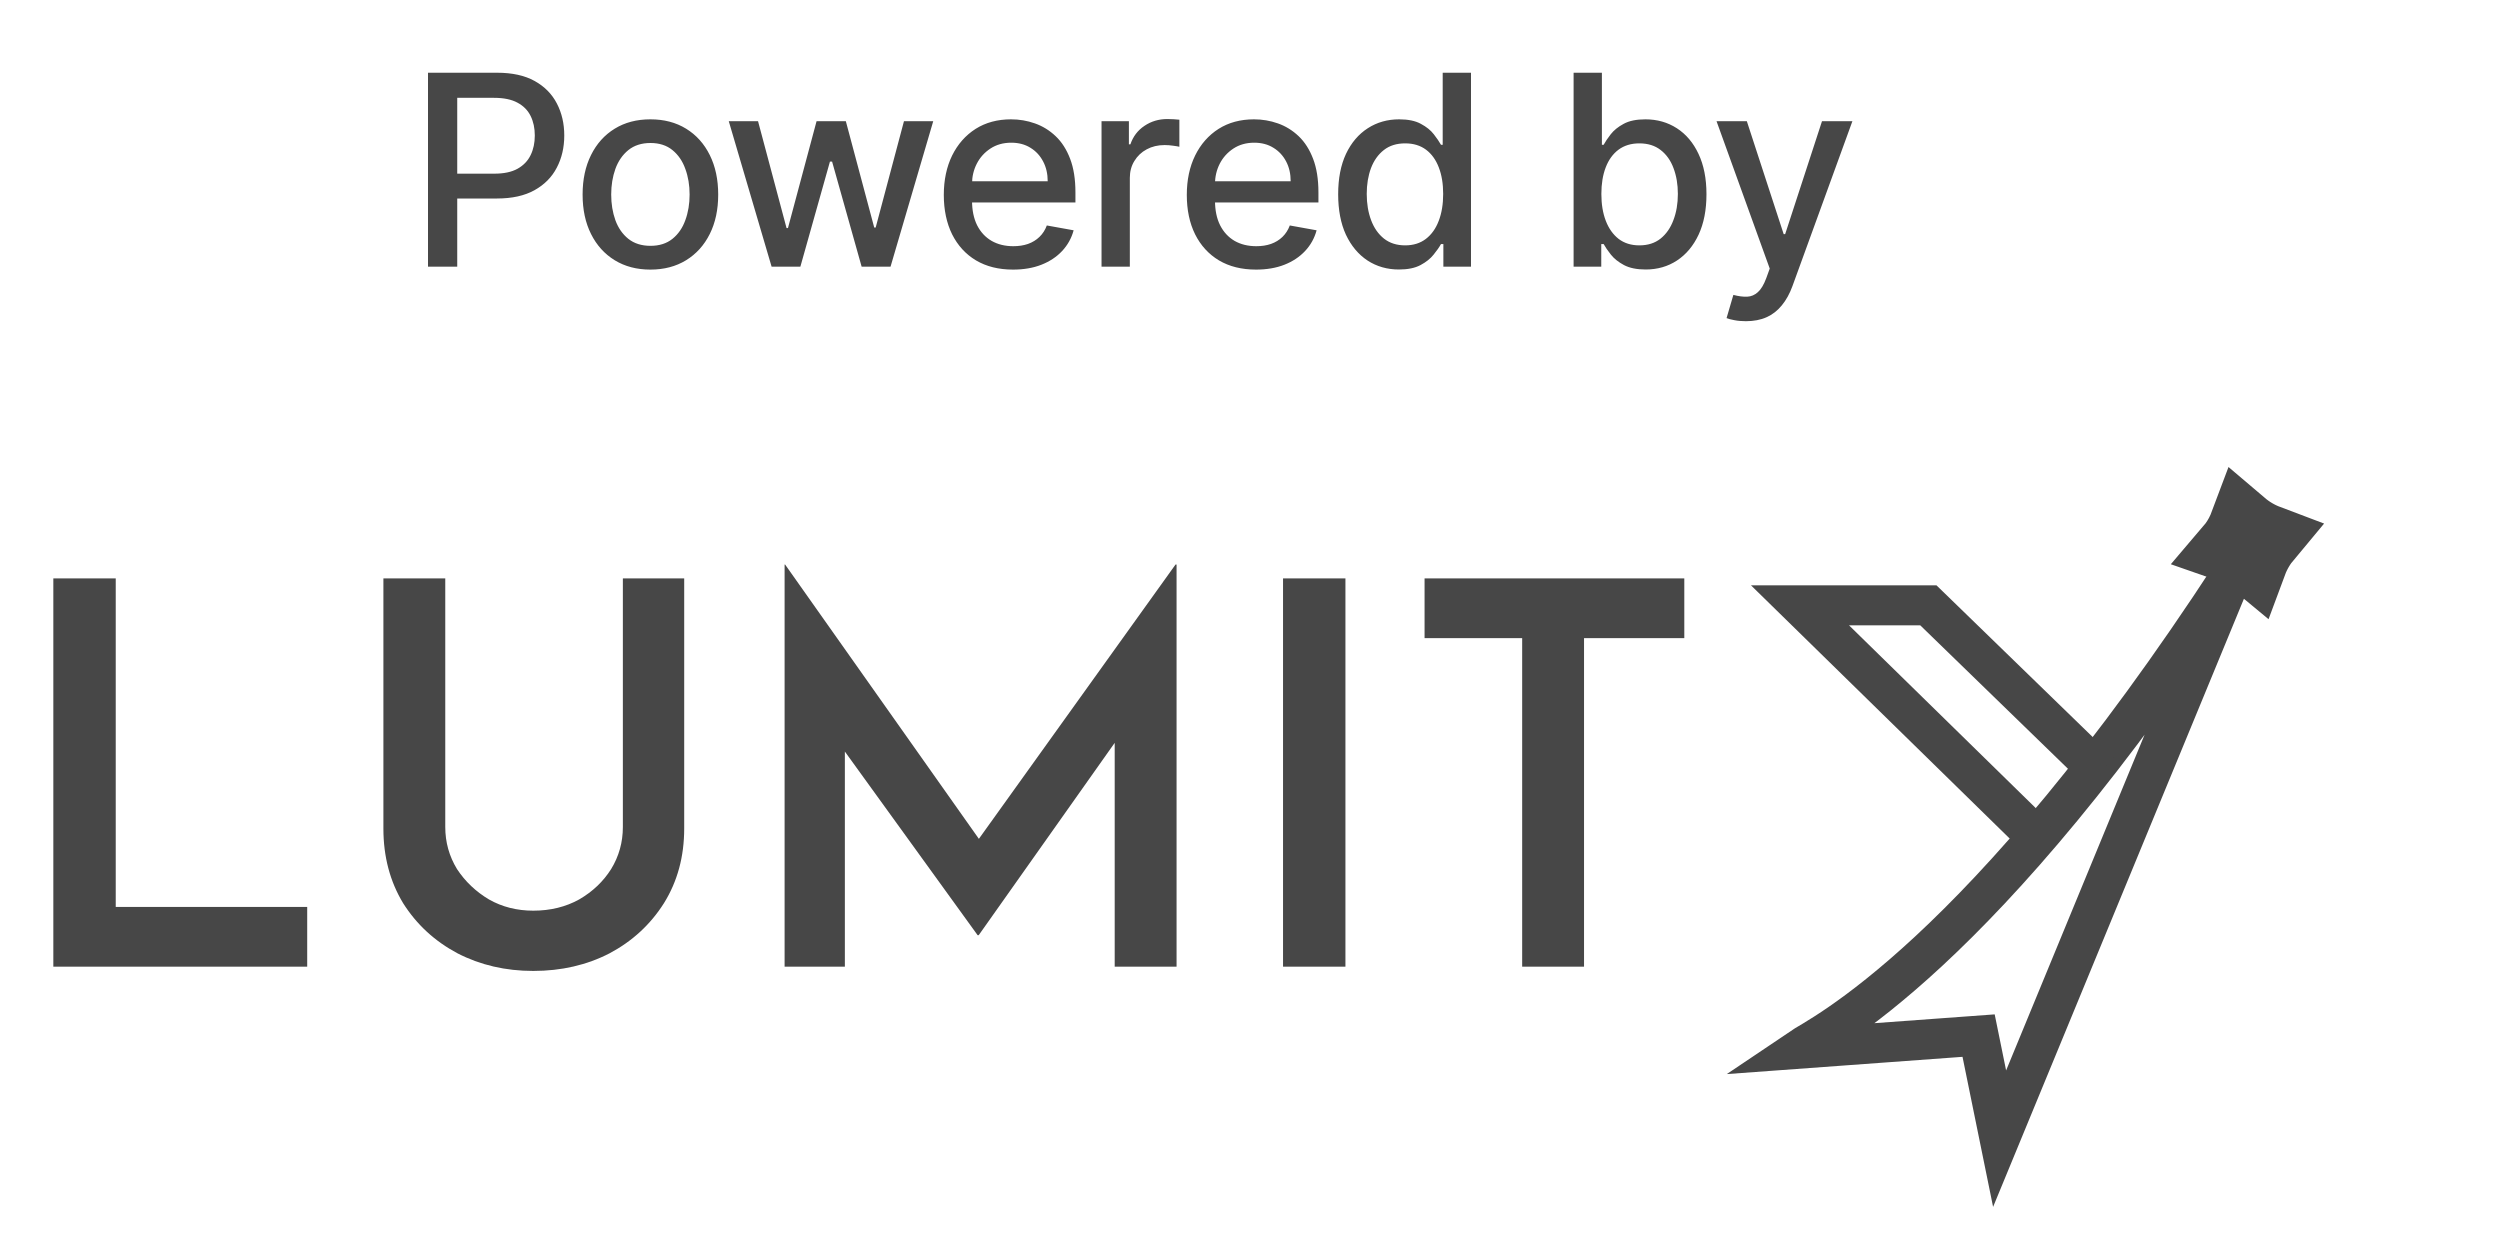
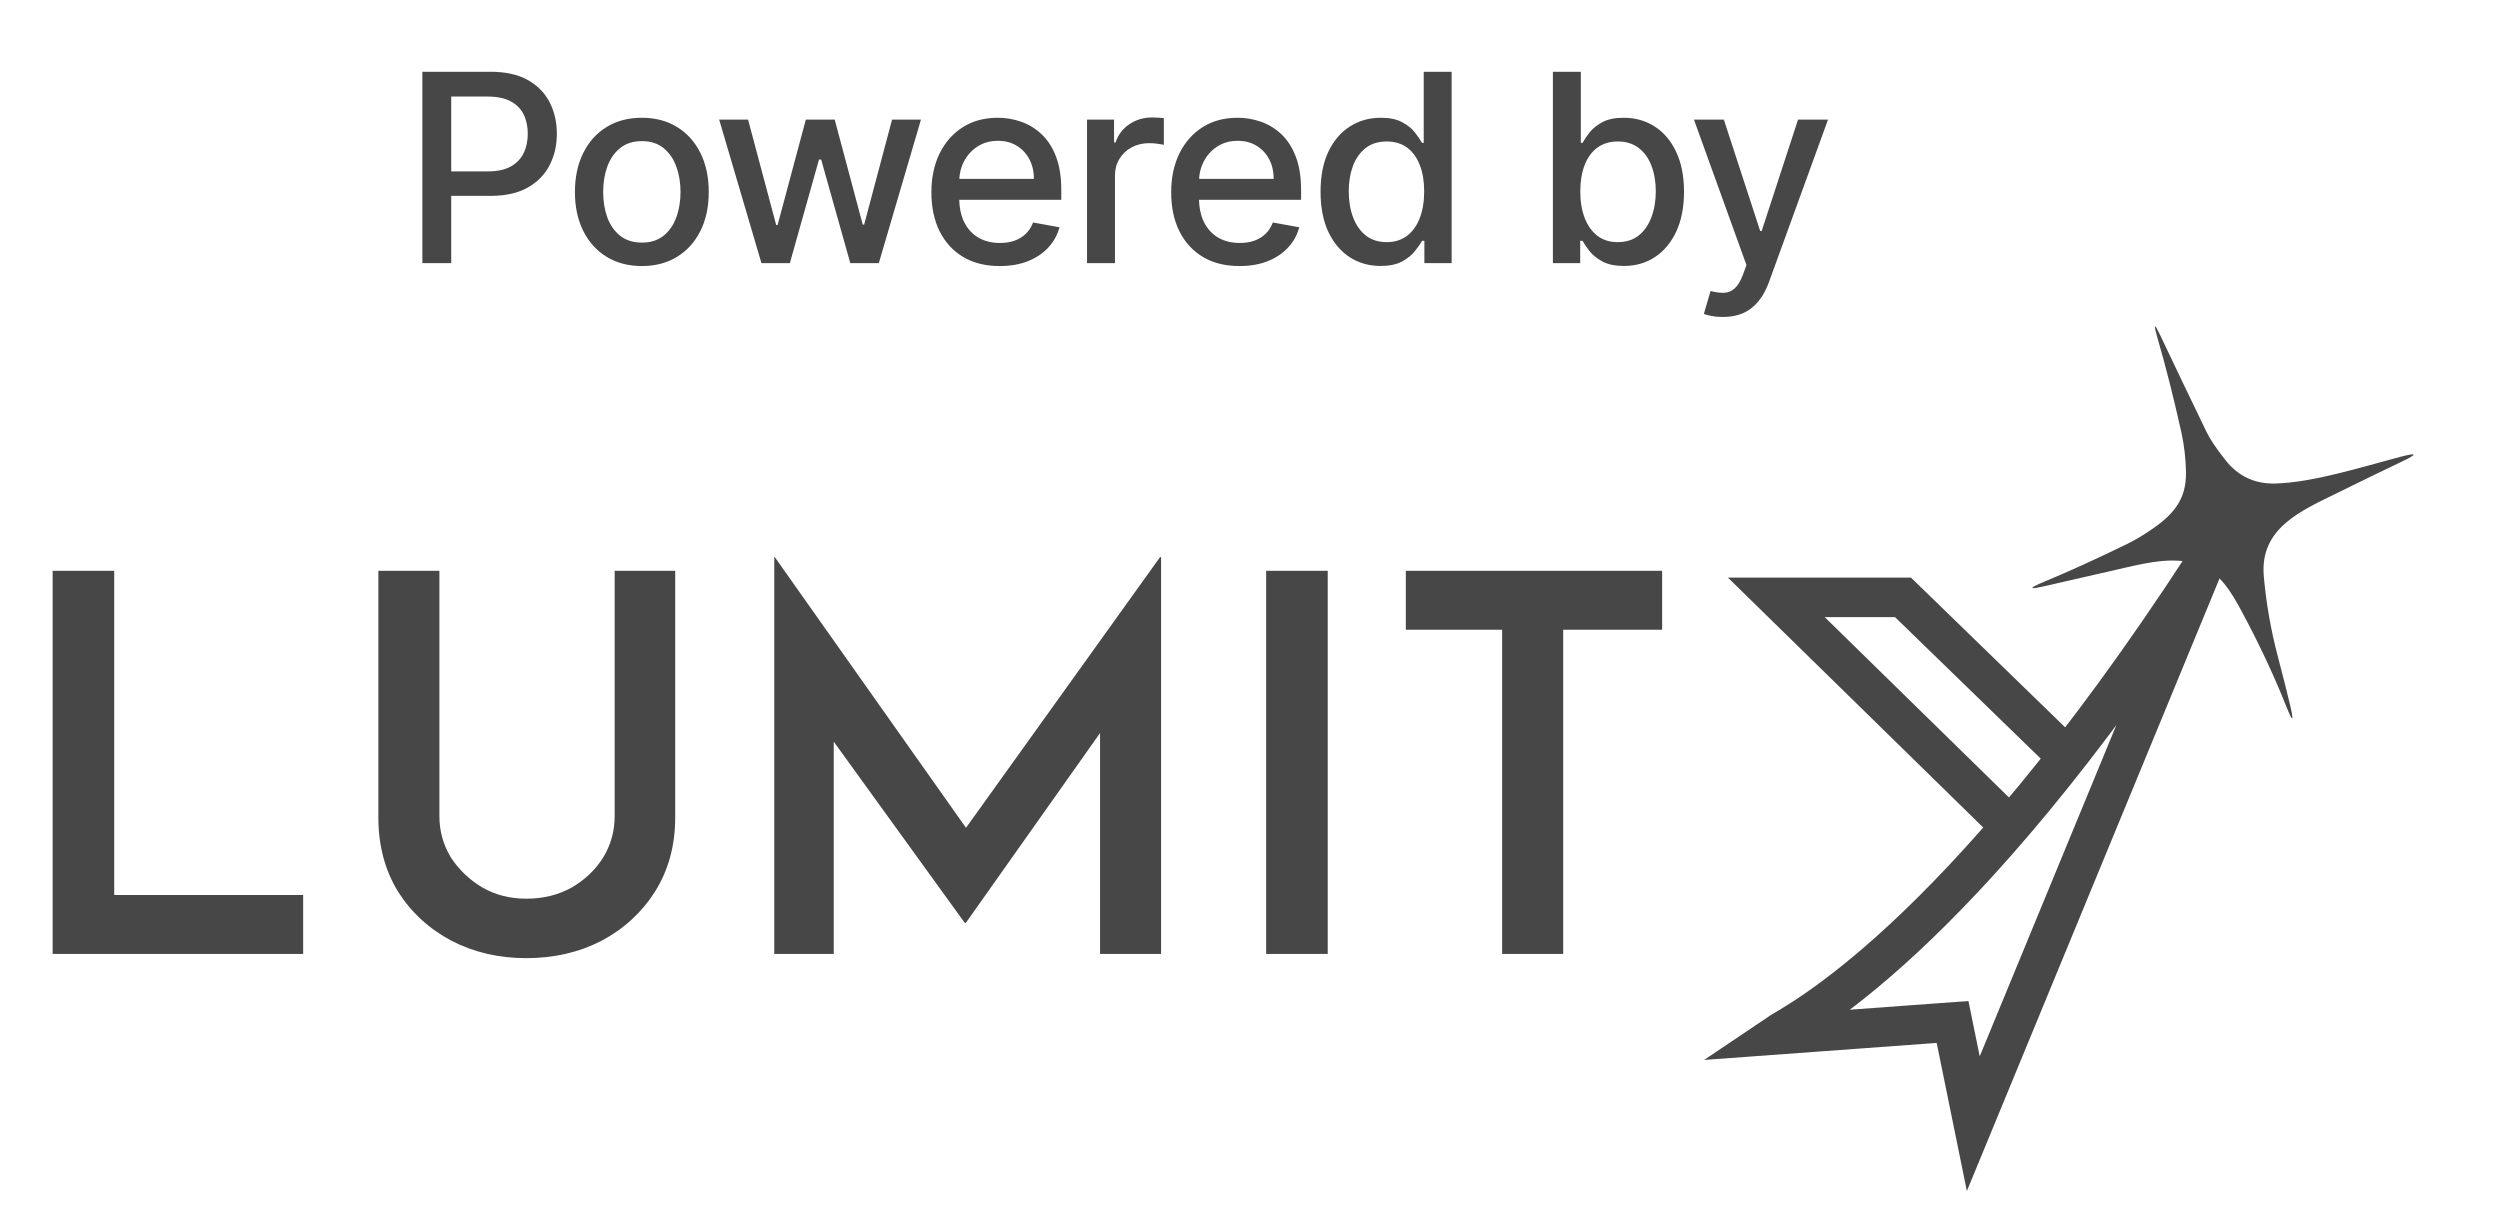
- <svg xmlns="http://www.w3.org/2000/svg" width="75" height="37" viewBox="0 0 75 37" fill="none">
+ <svg xmlns="http://www.w3.org/2000/svg" width="76" height="37" viewBox="0 0 76 37" fill="none">
  <path d="M12.84 8V2.182H14.914C15.366 2.182 15.741 2.264 16.038 2.429C16.336 2.594 16.558 2.819 16.706 3.105C16.854 3.389 16.928 3.709 16.928 4.065C16.928 4.423 16.853 4.745 16.703 5.031C16.556 5.315 16.332 5.541 16.033 5.707C15.736 5.872 15.361 5.955 14.911 5.955H13.485V5.21H14.831C15.117 5.21 15.349 5.161 15.527 5.062C15.705 4.962 15.836 4.826 15.919 4.653C16.003 4.481 16.044 4.285 16.044 4.065C16.044 3.846 16.003 3.651 15.919 3.48C15.836 3.31 15.704 3.176 15.524 3.08C15.346 2.983 15.111 2.935 14.82 2.935H13.717V8H12.84ZM19.512 8.088C19.103 8.088 18.746 7.994 18.441 7.807C18.136 7.619 17.899 7.357 17.731 7.02C17.562 6.683 17.478 6.289 17.478 5.838C17.478 5.385 17.562 4.99 17.731 4.651C17.899 4.312 18.136 4.048 18.441 3.861C18.746 3.673 19.103 3.58 19.512 3.58C19.921 3.58 20.278 3.673 20.583 3.861C20.888 4.048 21.125 4.312 21.293 4.651C21.462 4.99 21.546 5.385 21.546 5.838C21.546 6.289 21.462 6.683 21.293 7.02C21.125 7.357 20.888 7.619 20.583 7.807C20.278 7.994 19.921 8.088 19.512 8.088ZM19.515 7.375C19.78 7.375 20 7.305 20.174 7.165C20.348 7.025 20.477 6.838 20.56 6.605C20.646 6.372 20.688 6.116 20.688 5.835C20.688 5.557 20.646 5.301 20.56 5.068C20.477 4.833 20.348 4.645 20.174 4.503C20 4.361 19.78 4.29 19.515 4.29C19.248 4.29 19.026 4.361 18.85 4.503C18.676 4.645 18.546 4.833 18.461 5.068C18.378 5.301 18.336 5.557 18.336 5.835C18.336 6.116 18.378 6.372 18.461 6.605C18.546 6.838 18.676 7.025 18.85 7.165C19.026 7.305 19.248 7.375 19.515 7.375ZM23.148 8L21.863 3.636H22.741L23.596 6.841H23.639L24.497 3.636H25.375L26.227 6.827H26.27L27.119 3.636H27.997L26.716 8H25.849L24.963 4.849H24.898L24.011 8H23.148ZM30.391 8.088C29.961 8.088 29.591 7.996 29.28 7.812C28.971 7.627 28.733 7.366 28.564 7.031C28.398 6.694 28.314 6.299 28.314 5.847C28.314 5.4 28.398 5.006 28.564 4.665C28.733 4.324 28.968 4.058 29.269 3.866C29.572 3.675 29.926 3.58 30.331 3.58C30.578 3.58 30.816 3.62 31.047 3.702C31.278 3.783 31.486 3.911 31.669 4.085C31.853 4.259 31.998 4.486 32.104 4.764C32.21 5.041 32.263 5.377 32.263 5.773V6.074H28.794V5.438H31.431C31.431 5.214 31.385 5.016 31.294 4.844C31.203 4.67 31.076 4.532 30.911 4.432C30.748 4.331 30.557 4.281 30.337 4.281C30.098 4.281 29.89 4.34 29.712 4.457C29.536 4.573 29.399 4.724 29.303 4.912C29.208 5.098 29.161 5.299 29.161 5.517V6.014C29.161 6.306 29.212 6.554 29.314 6.759C29.418 6.963 29.563 7.119 29.749 7.227C29.934 7.333 30.151 7.386 30.399 7.386C30.56 7.386 30.707 7.364 30.84 7.318C30.972 7.271 31.087 7.201 31.183 7.108C31.28 7.015 31.354 6.901 31.405 6.764L32.209 6.909C32.145 7.146 32.029 7.353 31.863 7.531C31.698 7.707 31.49 7.845 31.24 7.943C30.992 8.04 30.709 8.088 30.391 8.088ZM33.046 8V3.636H33.867V4.33H33.912C33.992 4.095 34.132 3.91 34.333 3.776C34.535 3.639 34.764 3.571 35.02 3.571C35.073 3.571 35.136 3.573 35.208 3.577C35.281 3.58 35.339 3.585 35.381 3.591V4.403C35.347 4.394 35.286 4.384 35.199 4.372C35.112 4.359 35.025 4.352 34.938 4.352C34.737 4.352 34.558 4.395 34.401 4.48C34.245 4.563 34.122 4.68 34.031 4.83C33.94 4.977 33.895 5.146 33.895 5.335V8H33.046ZM37.68 8.088C37.25 8.088 36.88 7.996 36.569 7.812C36.261 7.627 36.022 7.366 35.854 7.031C35.687 6.694 35.604 6.299 35.604 5.847C35.604 5.4 35.687 5.006 35.854 4.665C36.022 4.324 36.257 4.058 36.558 3.866C36.861 3.675 37.215 3.58 37.621 3.58C37.867 3.58 38.105 3.62 38.337 3.702C38.568 3.783 38.775 3.911 38.959 4.085C39.142 4.259 39.287 4.486 39.393 4.764C39.499 5.041 39.553 5.377 39.553 5.773V6.074H36.084V5.438H38.72C38.72 5.214 38.675 5.016 38.584 4.844C38.493 4.67 38.365 4.532 38.2 4.432C38.037 4.331 37.846 4.281 37.626 4.281C37.388 4.281 37.179 4.34 37.001 4.457C36.825 4.573 36.689 4.724 36.592 4.912C36.498 5.098 36.45 5.299 36.45 5.517V6.014C36.45 6.306 36.501 6.554 36.604 6.759C36.708 6.963 36.853 7.119 37.038 7.227C37.224 7.333 37.441 7.386 37.689 7.386C37.85 7.386 37.997 7.364 38.129 7.318C38.262 7.271 38.376 7.201 38.473 7.108C38.569 7.015 38.643 6.901 38.694 6.764L39.498 6.909C39.434 7.146 39.319 7.353 39.152 7.531C38.987 7.707 38.78 7.845 38.53 7.943C38.282 8.04 37.998 8.088 37.68 8.088ZM41.968 8.085C41.616 8.085 41.302 7.995 41.025 7.815C40.751 7.634 40.535 7.375 40.377 7.04C40.222 6.703 40.145 6.298 40.145 5.827C40.145 5.355 40.223 4.952 40.38 4.616C40.539 4.281 40.757 4.025 41.034 3.847C41.31 3.669 41.624 3.58 41.974 3.58C42.245 3.58 42.463 3.625 42.627 3.716C42.794 3.805 42.923 3.909 43.014 4.028C43.107 4.148 43.179 4.253 43.23 4.344H43.281V2.182H44.13V8H43.301V7.321H43.23C43.179 7.414 43.105 7.52 43.008 7.639C42.913 7.759 42.783 7.863 42.616 7.952C42.45 8.041 42.234 8.085 41.968 8.085ZM42.156 7.361C42.4 7.361 42.607 7.296 42.775 7.168C42.946 7.037 43.075 6.856 43.162 6.625C43.251 6.394 43.295 6.125 43.295 5.818C43.295 5.515 43.252 5.25 43.164 5.023C43.077 4.795 42.95 4.618 42.781 4.491C42.612 4.365 42.404 4.301 42.156 4.301C41.9 4.301 41.687 4.367 41.517 4.5C41.346 4.633 41.218 4.813 41.13 5.043C41.045 5.272 41.002 5.53 41.002 5.818C41.002 6.11 41.046 6.372 41.133 6.605C41.22 6.838 41.349 7.023 41.52 7.159C41.692 7.294 41.904 7.361 42.156 7.361ZM47.208 8V2.182H48.057V4.344H48.109C48.158 4.253 48.229 4.148 48.322 4.028C48.415 3.909 48.543 3.805 48.708 3.716C48.873 3.625 49.091 3.58 49.361 3.58C49.714 3.58 50.028 3.669 50.305 3.847C50.581 4.025 50.798 4.281 50.955 4.616C51.114 4.952 51.194 5.355 51.194 5.827C51.194 6.298 51.115 6.703 50.958 7.04C50.801 7.375 50.585 7.634 50.31 7.815C50.036 7.995 49.722 8.085 49.37 8.085C49.105 8.085 48.888 8.041 48.719 7.952C48.553 7.863 48.422 7.759 48.327 7.639C48.233 7.52 48.16 7.414 48.109 7.321H48.038V8H47.208ZM48.041 5.818C48.041 6.125 48.085 6.394 48.174 6.625C48.263 6.856 48.392 7.037 48.56 7.168C48.729 7.296 48.935 7.361 49.18 7.361C49.434 7.361 49.646 7.294 49.816 7.159C49.986 7.023 50.115 6.838 50.202 6.605C50.291 6.372 50.336 6.11 50.336 5.818C50.336 5.53 50.292 5.272 50.205 5.043C50.12 4.813 49.991 4.633 49.819 4.5C49.648 4.367 49.435 4.301 49.18 4.301C48.934 4.301 48.725 4.365 48.555 4.491C48.386 4.618 48.258 4.795 48.171 5.023C48.084 5.25 48.041 5.515 48.041 5.818ZM52.376 9.636C52.249 9.636 52.134 9.626 52.03 9.605C51.925 9.586 51.848 9.565 51.797 9.543L52.001 8.847C52.157 8.888 52.295 8.906 52.416 8.901C52.537 8.895 52.644 8.849 52.737 8.764C52.832 8.679 52.915 8.54 52.987 8.347L53.092 8.057L51.496 3.636H52.405L53.51 7.023H53.555L54.66 3.636H55.572L53.774 8.582C53.691 8.81 53.585 9.002 53.456 9.159C53.327 9.318 53.174 9.438 52.996 9.517C52.818 9.597 52.611 9.636 52.376 9.636Z" fill="#474747" />
-   <path d="M68.053 16.145C67.87 16.364 67.718 16.615 67.611 16.903C67.431 16.753 67.224 16.621 66.983 16.518C66.934 16.498 66.885 16.479 66.836 16.462C66.883 16.407 66.929 16.352 66.973 16.293C67.109 16.106 67.213 15.906 67.292 15.695C67.52 15.889 67.775 16.04 68.053 16.145Z" fill="#282828" stroke="#474747" stroke-width="2" />
  <path d="M54 31.46C54.551 31.087 59.436 28.777 67 17.16L59.988 34.16L59.358 31.068L54 31.46Z" stroke="#474747" stroke-width="1.2" />
  <path d="M63 23.16L57.851 18.16H54L61.152 25.16" stroke="#474747" stroke-width="1.2" />
+   <path d="M69.244 19.949C69.403 20.552 69.526 21.04 69.614 21.413C69.745 21.968 69.705 21.981 69.493 21.451C69.124 20.524 68.677 19.572 68.152 18.595C67.819 17.975 67.471 17.383 66.801 17.156C66.106 16.919 65.32 17.095 64.626 17.253C63.738 17.454 62.928 17.64 62.195 17.81C61.66 17.934 61.647 17.891 62.154 17.68C62.899 17.371 63.737 16.989 64.668 16.535C64.921 16.411 65.187 16.251 65.466 16.055C66.112 15.603 66.467 15.145 66.454 14.354C66.448 13.947 66.401 13.546 66.314 13.148C66.088 12.124 65.845 11.16 65.582 10.255C65.457 9.822 65.491 9.81 65.683 10.217C66.1 11.098 66.564 12.068 67.077 13.127C67.185 13.351 67.377 13.637 67.653 13.986C68.039 14.477 68.544 14.715 69.167 14.699C70.329 14.668 71.816 14.19 72.969 13.888C73.489 13.752 73.506 13.799 73.021 14.03C72.429 14.312 71.783 14.626 71.082 14.972C69.965 15.524 68.688 16.044 68.82 17.524C68.893 18.343 69.034 19.152 69.244 19.949Z" fill="#474747" />
  <path d="M1.6 17.352H3.472V27.208H9.216V29H1.6V17.352ZM13.358 24.808C13.358 25.267 13.476 25.688 13.71 26.072C13.956 26.445 14.275 26.749 14.67 26.984C15.065 27.208 15.508 27.32 15.998 27.32C16.51 27.32 16.969 27.208 17.374 26.984C17.779 26.749 18.099 26.445 18.334 26.072C18.569 25.688 18.686 25.267 18.686 24.808V17.352H20.526V24.856C20.526 25.699 20.323 26.445 19.918 27.096C19.513 27.736 18.969 28.237 18.286 28.6C17.604 28.952 16.841 29.128 15.998 29.128C15.166 29.128 14.409 28.952 13.726 28.6C13.043 28.237 12.499 27.736 12.094 27.096C11.7 26.445 11.502 25.699 11.502 24.856V17.352H13.358V24.808ZM23.538 29V16.936H23.553L29.826 25.816L29.026 25.64L35.266 16.936H35.297V29H33.441V21.144L33.569 22.104L29.361 28.056H29.329L25.026 22.104L25.346 21.224V29H23.538ZM38.491 17.352H40.363V29H38.491V17.352ZM42.737 17.352H50.529V19.144H47.521V29H45.665V19.144H42.737V17.352Z" fill="#474747" />
</svg>
